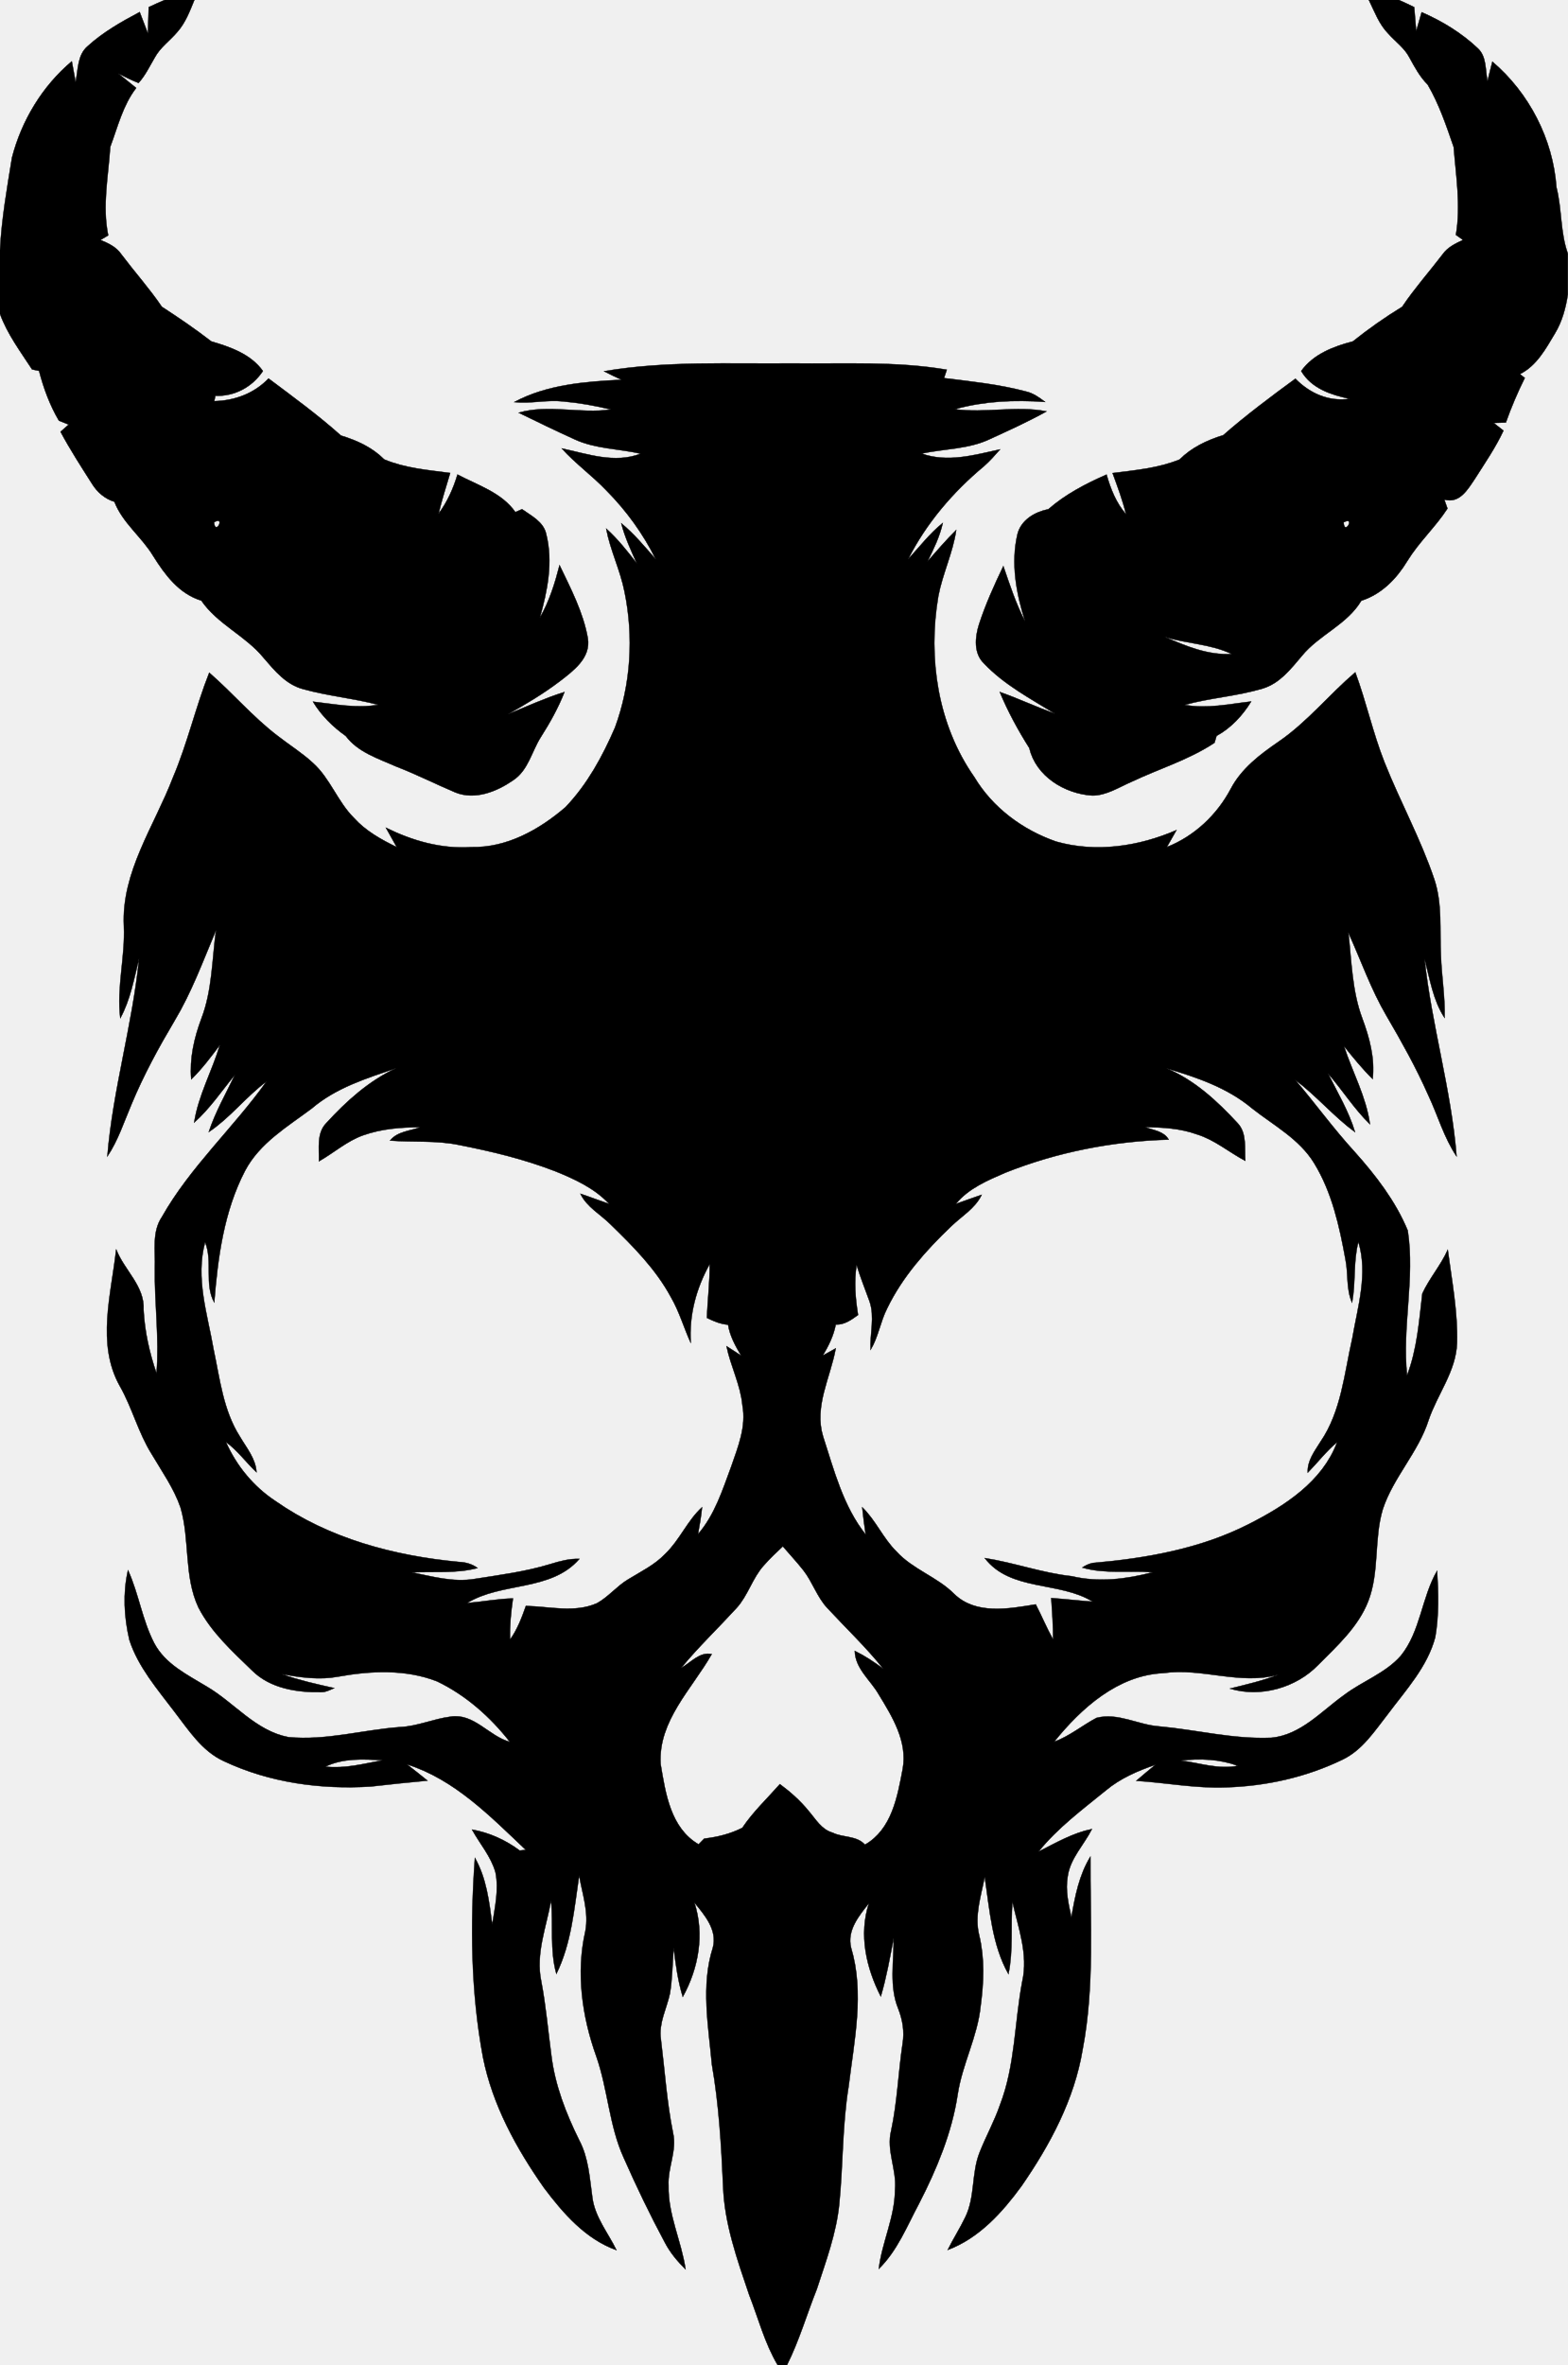
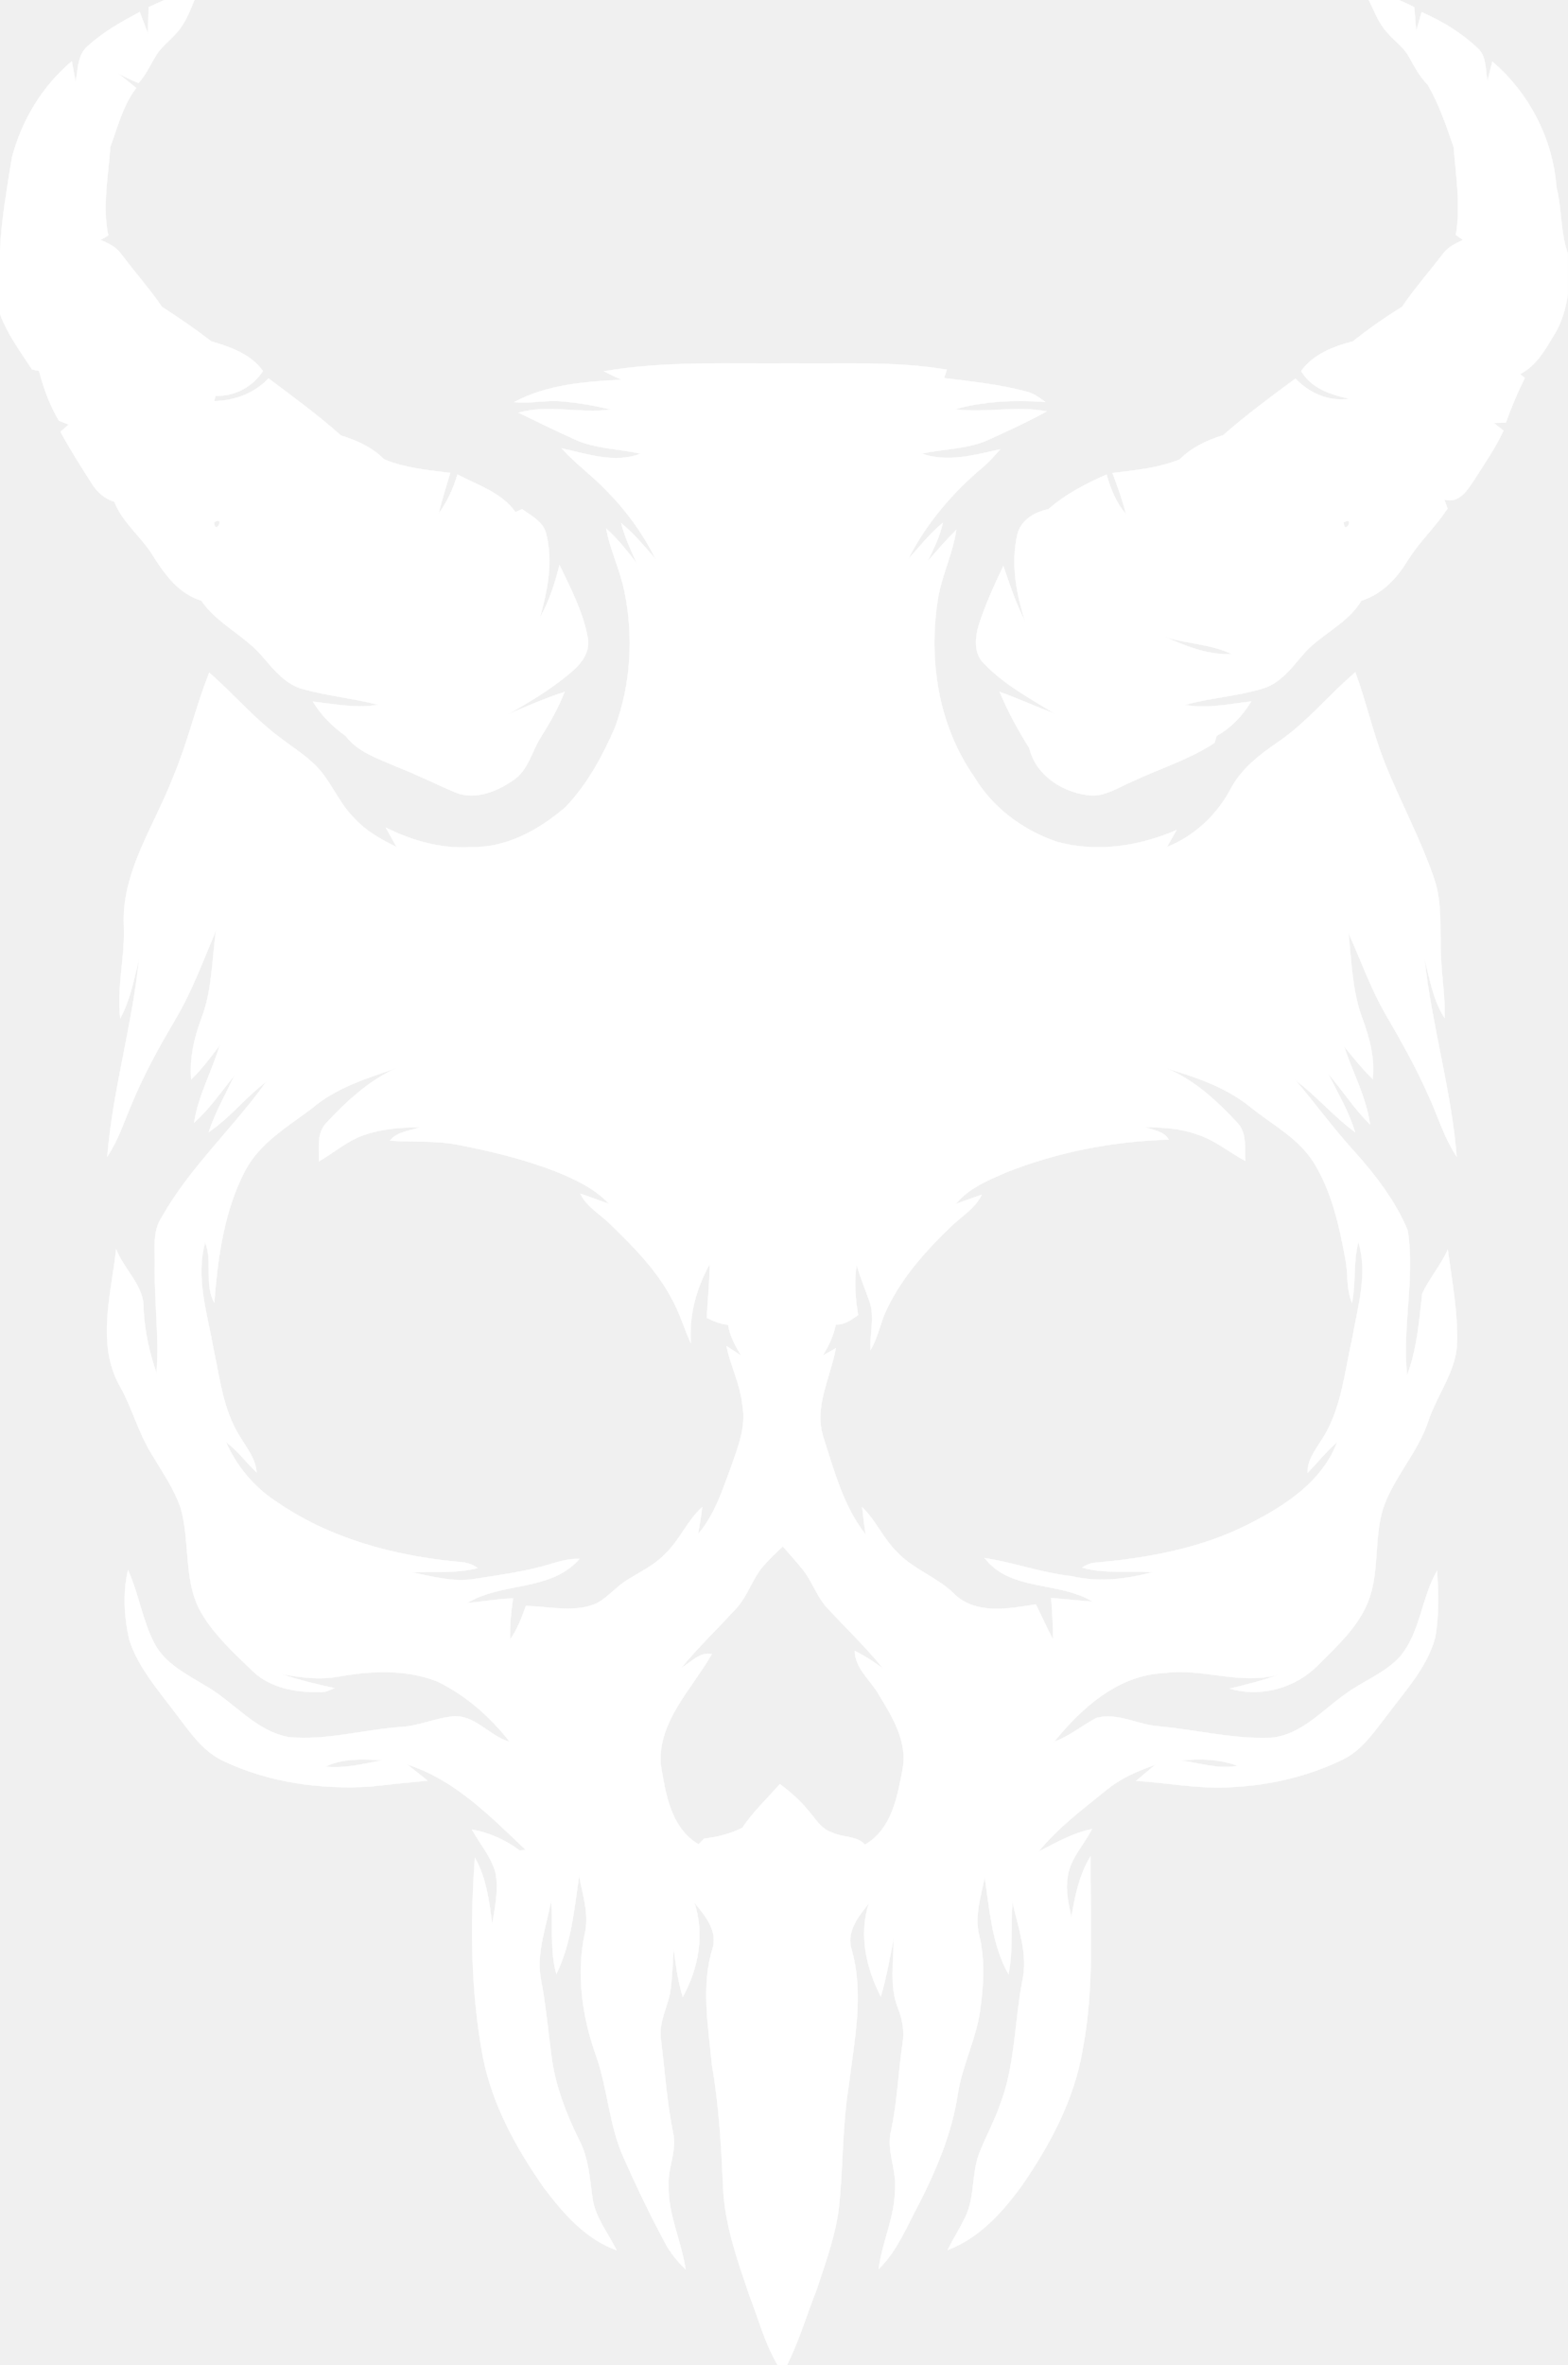
<svg xmlns="http://www.w3.org/2000/svg" width="376pt" height="567pt" viewBox="0 0 376 567" version="1.1">
-   <path fill="#000000" stroke="#000000" stroke-width="0.094" opacity="1.00" d=" M 39.48 0.00 L 46.61 0.00 C 45.53 2.65 44.50 5.42 42.58 7.60 C 40.81 9.73 38.41 11.35 37.09 13.84 C 35.88 15.90 34.84 18.11 33.22 19.89 C 31.56 19.24 29.96 18.42 28.36 17.62 C 29.80 18.77 31.23 19.93 32.66 21.09 C 29.45 25.25 28.25 30.39 26.44 35.21 C 25.98 42.28 24.49 49.37 25.95 56.43 C 25.48 56.71 24.55 57.27 24.09 57.54 C 25.99 58.32 27.93 59.22 29.11 60.99 C 32.29 65.22 35.84 69.17 38.81 73.55 C 42.86 76.17 46.85 78.90 50.67 81.85 C 55.28 83.20 60.12 84.88 63.05 88.95 C 60.52 92.77 56.28 95.06 51.65 94.89 C 51.55 95.32 51.47 95.75 51.38 96.18 C 56.30 96.06 60.96 94.33 64.40 90.74 C 70.29 95.16 76.27 99.51 81.76 104.42 C 85.58 105.58 89.29 107.27 92.13 110.14 C 97.15 112.26 102.62 112.68 107.96 113.40 C 107.00 116.65 105.95 119.87 105.17 123.17 C 107.26 120.35 108.71 117.13 109.71 113.77 C 114.55 116.32 120.34 118.11 123.59 122.78 C 123.99 122.60 124.79 122.25 125.19 122.08 C 127.43 123.68 130.36 125.09 130.99 128.05 C 132.67 134.72 131.30 141.62 129.46 148.10 C 131.73 144.19 133.07 139.86 134.19 135.50 C 136.89 141.13 139.88 146.83 140.97 153.02 C 141.73 157.71 137.55 160.78 134.30 163.29 C 130.36 166.29 126.10 168.83 121.79 171.24 C 126.29 169.39 130.72 167.36 135.37 165.91 C 133.89 169.70 131.90 173.25 129.72 176.68 C 127.51 180.14 126.70 184.68 123.05 187.07 C 119.12 189.80 113.89 191.89 109.18 189.97 C 104.48 187.99 99.93 185.67 95.16 183.83 C 90.82 181.89 85.90 180.42 82.92 176.45 C 79.79 174.24 77.04 171.51 75.05 168.22 C 80.24 168.80 85.47 169.89 90.70 168.97 C 84.77 167.40 78.62 166.86 72.71 165.21 C 68.64 164.16 65.86 160.80 63.25 157.75 C 58.94 152.43 52.19 149.69 48.28 143.99 C 42.94 142.36 39.58 137.83 36.75 133.31 C 33.98 128.71 29.40 125.38 27.44 120.29 C 25.15 119.59 23.31 118.01 22.07 115.99 C 19.46 111.88 16.81 107.80 14.52 103.51 C 15.16 102.93 15.81 102.36 16.47 101.79 C 15.88 101.56 14.72 101.09 14.13 100.85 C 11.95 97.17 10.45 93.06 9.37 88.92 C 8.95 88.83 8.11 88.65 7.69 88.56 C 4.90 84.27 1.77 80.11 0.00 75.26 L 0.00 59.96 C 0.38 52.50 1.68 45.13 2.88 37.77 C 5.18 28.89 10.17 20.62 17.22 14.70 C 17.54 16.35 17.85 18.01 18.13 19.66 C 18.75 16.74 18.53 13.16 21.04 11.06 C 24.73 7.70 29.11 5.22 33.50 2.89 C 34.16 4.61 34.80 6.32 35.47 8.03 C 35.55 5.92 35.62 3.82 35.67 1.71 C 36.93 1.13 38.20 0.54 39.48 0.00 M 51.32 125.21 C 51.62 128.55 54.19 123.55 51.32 125.21 Z" />
-   <path fill="#000000" stroke="#000000" stroke-width="0.094" opacity="1.00" d=" M 328.28 0.00 L 335.48 0.00 C 336.72 0.54 337.93 1.13 339.15 1.72 C 339.30 3.64 339.46 5.57 339.63 7.49 C 340.07 5.97 340.51 4.45 340.94 2.93 C 345.86 5.07 350.53 7.91 354.43 11.61 C 356.56 13.60 356.17 16.82 356.74 19.43 C 357.12 17.88 357.49 16.33 357.90 14.78 C 366.70 22.27 372.44 33.35 373.26 44.90 C 374.60 50.15 374.16 55.70 376.00 60.82 L 376.00 70.58 C 375.49 73.84 374.63 77.10 372.90 79.94 C 370.69 83.63 368.52 87.69 364.50 89.69 C 364.79 89.92 365.38 90.38 365.67 90.61 C 363.94 94.08 362.43 97.65 361.13 101.30 C 360.40 101.33 358.94 101.38 358.21 101.40 C 358.99 102.01 359.77 102.63 360.56 103.24 C 358.67 107.31 356.11 111.00 353.72 114.78 C 352.00 117.32 350.06 120.81 346.36 119.76 C 346.56 120.30 346.94 121.38 347.13 121.92 C 344.27 126.33 340.30 129.94 337.53 134.45 C 334.94 138.74 331.34 142.46 326.46 144.02 C 323.06 149.75 316.35 152.18 312.22 157.24 C 309.59 160.35 306.89 163.86 302.81 165.07 C 296.69 166.91 290.25 167.30 284.10 168.99 C 289.43 169.99 294.76 168.78 300.06 168.18 C 297.98 171.55 295.25 174.51 291.75 176.43 C 291.63 176.84 291.38 177.67 291.26 178.08 C 285.12 182.16 278.02 184.28 271.40 187.41 C 268.36 188.72 265.40 190.71 261.98 190.73 C 255.33 190.32 248.43 186.12 246.84 179.32 C 244.13 175.04 241.71 170.57 239.76 165.90 C 244.23 167.47 248.53 169.49 252.99 171.11 C 247.09 167.47 240.81 164.16 236.00 159.08 C 233.44 156.64 233.81 152.76 234.79 149.68 C 236.35 144.88 238.44 140.27 240.62 135.72 C 242.16 140.20 243.62 144.73 245.82 148.94 C 243.71 142.24 242.37 135.02 244.01 128.06 C 244.87 124.65 248.17 122.73 251.42 122.08 C 255.53 118.49 260.40 115.96 265.37 113.78 C 266.35 117.20 267.67 120.59 270.05 123.30 C 269.23 119.92 268.00 116.67 266.82 113.42 C 272.24 112.73 277.76 112.25 282.88 110.17 C 285.76 107.28 289.50 105.52 293.36 104.33 C 298.87 99.50 304.76 95.12 310.66 90.79 C 314.08 94.30 318.70 96.36 323.67 95.61 C 319.18 94.66 314.51 93.14 312.05 88.95 C 314.99 84.89 319.77 83.07 324.44 81.85 C 328.20 78.84 332.16 76.07 336.27 73.55 C 339.22 69.14 342.76 65.18 345.97 60.97 C 347.16 59.27 349.04 58.38 350.86 57.53 C 350.43 57.22 349.58 56.61 349.15 56.31 C 350.36 49.30 349.17 42.25 348.62 35.25 C 346.85 30.13 345.13 24.98 342.38 20.28 C 340.52 18.43 339.28 16.12 338.04 13.85 C 336.85 11.51 334.63 9.99 332.93 8.06 C 330.72 5.81 329.64 2.78 328.28 0.00 M 322.22 125.23 C 322.40 128.56 325.14 123.63 322.22 125.23 M 295.38 156.79 C 290.34 154.37 284.60 154.35 279.32 152.69 C 284.38 154.89 289.74 157.14 295.38 156.79 Z" />
-   <path fill="#000000" stroke="#000000" stroke-width="0.094" opacity="1.00" d=" M 144.83 89.01 C 159.76 86.47 174.95 87.27 190.02 87.12 C 202.37 87.28 214.82 86.55 227.06 88.64 C 226.83 89.31 226.61 89.98 226.39 90.65 C 232.96 91.46 239.59 92.14 246.00 93.85 C 247.75 94.23 249.22 95.29 250.63 96.36 C 243.37 95.83 236.04 96.14 228.99 98.11 C 236.31 99.11 243.70 97.20 250.98 98.63 C 246.58 101.09 241.97 103.16 237.39 105.27 C 232.26 107.71 226.47 107.57 221.02 108.74 C 227.26 110.97 233.65 109.08 239.84 107.74 C 238.60 109.16 237.35 110.57 235.94 111.80 C 228.54 117.96 222.12 125.46 217.78 134.08 C 220.49 131.12 222.96 127.91 226.10 125.37 C 225.37 128.63 223.91 131.63 222.43 134.60 C 224.68 132.05 226.89 129.45 229.32 127.07 C 228.53 132.52 226.05 137.52 225.03 142.91 C 222.48 157.75 224.89 173.80 233.65 186.29 C 238.04 193.64 245.27 199.00 253.31 201.77 C 262.88 204.49 273.12 202.92 282.14 199.02 C 281.56 200.04 280.40 202.07 279.82 203.09 C 286.45 200.46 291.83 195.39 295.16 189.12 C 297.72 184.24 302.19 180.86 306.64 177.81 C 313.51 173.11 318.73 166.54 325.02 161.18 C 327.65 168.28 329.24 175.72 332.03 182.77 C 335.79 192.23 340.74 201.20 343.99 210.87 C 345.93 216.73 345.25 222.96 345.55 229.03 C 345.72 234.04 346.59 239.01 346.44 244.04 C 343.65 239.79 342.92 234.70 341.63 229.89 C 343.32 245.81 348.05 261.28 349.32 277.25 C 346.28 272.74 344.83 267.44 342.53 262.57 C 339.63 256.00 336.13 249.74 332.51 243.55 C 328.79 237.21 326.38 230.25 323.36 223.58 C 324.14 230.47 324.24 237.55 326.69 244.12 C 328.42 248.78 329.75 253.67 329.19 258.69 C 326.69 256.24 324.49 253.51 322.30 250.79 C 324.34 257.06 327.64 262.93 328.54 269.54 C 324.75 265.85 321.94 261.33 318.48 257.36 C 320.78 261.98 323.47 266.44 324.96 271.42 C 319.81 267.65 315.70 262.69 310.59 258.88 C 315.42 264.53 319.78 270.59 324.81 276.08 C 329.89 281.75 334.68 287.95 337.60 295.02 C 339.38 306.53 336.20 318.15 337.44 329.73 C 339.86 323.45 340.32 316.73 341.10 310.13 C 342.79 306.46 345.54 303.35 347.20 299.63 C 348.18 307.05 349.63 314.48 349.42 321.99 C 349.18 328.77 344.72 334.23 342.61 340.44 C 340.16 348.16 334.18 354.12 331.63 361.79 C 329.45 369.00 330.88 376.87 328.10 383.95 C 325.69 390.07 320.68 394.58 316.15 399.14 C 310.84 404.66 302.27 407.06 294.95 404.84 C 298.86 403.86 302.80 402.97 306.57 401.50 C 297.39 404.06 288.24 399.78 279.00 401.12 C 268.09 401.62 259.30 409.51 252.79 417.60 C 256.49 416.24 259.52 413.69 262.96 411.86 C 268.06 410.53 272.89 413.52 277.92 413.89 C 286.94 414.70 295.85 417.03 304.95 416.62 C 312.01 415.91 316.89 410.26 322.35 406.37 C 326.74 403.04 332.24 401.18 335.94 396.97 C 340.70 391.07 340.91 383.03 344.64 376.59 C 344.97 381.88 345.11 387.26 344.20 392.50 C 342.32 399.62 337.16 405.15 332.86 410.91 C 329.68 414.96 326.74 419.60 321.92 421.88 C 313.25 426.08 303.63 428.22 294.02 428.51 C 286.80 428.80 279.68 427.40 272.50 426.94 C 274.01 425.63 275.55 424.36 277.10 423.09 C 272.86 424.55 268.67 426.34 265.20 429.25 C 259.57 433.83 253.64 438.22 249.06 443.92 C 253.20 441.83 257.26 439.44 261.87 438.51 C 259.95 442.32 256.63 445.55 256.04 449.93 C 255.48 453.20 256.24 456.48 256.94 459.66 C 257.81 454.63 258.79 449.51 261.51 445.10 C 261.41 460.53 262.55 476.13 259.63 491.39 C 257.65 503.33 251.81 514.22 245.00 524.07 C 240.38 530.41 234.80 536.60 227.27 539.42 C 228.60 536.74 230.22 534.22 231.51 531.53 C 233.88 526.67 232.94 521.01 234.93 516.03 C 236.44 512.19 238.47 508.57 239.81 504.66 C 243.48 495.19 243.28 484.89 245.16 475.02 C 246.63 468.55 244.20 462.19 242.80 455.95 C 242.34 461.72 243.04 467.57 241.84 473.28 C 237.86 466.16 237.35 457.88 236.15 449.99 C 235.27 454.57 233.65 459.27 234.82 463.95 C 236.18 469.52 235.93 475.30 235.17 480.94 C 234.44 488.27 230.76 494.87 229.67 502.13 C 228.27 511.37 224.64 520.05 220.39 528.32 C 217.51 533.71 215.20 539.61 210.75 543.96 C 211.52 537.51 214.62 531.54 214.64 524.97 C 215.10 520.18 212.49 515.55 213.72 510.79 C 215.19 503.91 215.43 496.87 216.46 489.93 C 216.94 487.09 216.46 484.24 215.42 481.59 C 213.21 476.20 214.37 470.29 214.32 464.65 C 213.42 469.34 212.59 474.06 211.23 478.65 C 207.73 471.79 205.91 463.80 208.39 456.29 C 206.00 459.28 203.09 462.80 204.10 466.93 C 207.35 477.78 204.86 489.19 203.52 500.15 C 201.98 509.53 202.21 519.07 201.26 528.50 C 200.55 535.50 198.06 542.13 195.90 548.78 C 193.48 554.84 191.67 561.15 188.74 567.00 L 186.49 567.00 C 183.38 561.76 181.87 555.80 179.66 550.17 C 176.79 541.69 173.70 533.08 173.41 524.03 C 172.97 514.31 172.41 504.58 170.73 494.98 C 169.88 485.68 168.06 476.03 170.96 466.92 C 172.07 462.73 169.01 459.14 166.53 456.15 C 169.00 463.71 167.53 471.90 163.74 478.75 C 162.58 474.91 162.02 470.95 161.57 466.99 C 161.27 470.62 161.26 474.29 160.67 477.90 C 159.89 481.54 157.93 485.03 158.49 488.87 C 159.43 496.38 159.90 503.95 161.41 511.38 C 162.39 515.64 160.08 519.73 160.33 524.00 C 160.17 530.95 163.42 537.29 164.41 544.06 C 162.45 542.15 160.69 540.03 159.43 537.60 C 155.88 530.99 152.63 524.22 149.60 517.36 C 146.07 509.63 145.80 500.95 143.00 492.99 C 139.59 483.48 138.10 472.97 140.37 463.03 C 141.26 458.51 139.65 454.05 138.89 449.64 C 137.70 457.62 137.05 465.87 133.43 473.23 C 131.80 467.48 132.73 461.47 132.16 455.60 C 131.03 462.00 128.41 468.42 129.80 475.00 C 130.93 480.87 131.42 486.83 132.22 492.75 C 133.09 499.91 135.73 506.69 138.91 513.12 C 141.17 517.37 141.41 522.25 142.07 526.93 C 142.71 531.60 145.83 535.33 147.84 539.46 C 140.43 536.82 135.07 530.64 130.47 524.53 C 123.83 515.08 118.11 504.67 115.83 493.24 C 112.89 477.52 112.74 461.32 113.89 445.41 C 116.67 450.29 117.32 455.92 118.05 461.38 C 118.68 457.27 119.67 453.06 118.83 448.91 C 117.77 445.09 115.07 442.05 113.19 438.63 C 117.35 439.37 121.25 441.13 124.63 443.66 C 125.00 443.63 125.73 443.55 126.10 443.51 C 117.61 435.47 109.03 426.60 97.58 422.99 C 99.24 424.28 100.89 425.57 102.52 426.90 C 97.99 427.31 93.47 427.80 88.95 428.31 C 76.98 429.08 64.58 427.38 53.67 422.22 C 48.38 419.80 45.21 414.73 41.78 410.30 C 37.72 404.93 33.14 399.67 31.03 393.17 C 29.75 387.71 29.42 381.94 30.70 376.45 C 33.28 382.11 34.11 388.42 36.99 393.95 C 39.63 398.98 44.95 401.53 49.59 404.35 C 56.20 408.22 61.30 414.97 69.16 416.47 C 78.17 417.35 87.01 414.72 95.94 414.06 C 100.09 413.88 103.93 412.10 108.01 411.57 C 113.66 410.65 117.21 416.24 122.28 417.62 C 117.60 411.63 111.71 406.40 104.82 403.10 C 97.27 400.14 88.85 400.56 81.00 401.98 C 76.55 402.82 72.04 402.14 67.63 401.38 C 71.71 402.84 75.94 403.77 80.16 404.72 C 79.17 405.11 78.21 405.70 77.11 405.68 C 71.25 405.80 64.82 404.82 60.48 400.52 C 55.73 395.91 50.65 391.33 47.58 385.37 C 44.07 377.86 45.58 369.24 43.30 361.43 C 41.70 356.80 38.83 352.77 36.36 348.58 C 33.15 343.46 31.71 337.50 28.72 332.27 C 23.07 322.14 26.69 310.29 27.86 299.51 C 29.78 304.53 34.75 308.33 34.43 314.07 C 34.70 319.25 35.85 324.35 37.53 329.24 C 38.24 320.82 37.00 312.40 37.14 303.96 C 37.29 299.88 36.39 295.36 38.83 291.76 C 45.60 279.78 55.95 270.43 63.91 259.29 C 58.96 262.95 55.20 267.99 50.06 271.40 C 51.65 266.60 54.17 262.21 56.34 257.68 C 53.15 261.55 50.34 265.79 46.56 269.14 C 47.57 262.61 50.86 256.79 52.74 250.52 C 50.60 253.38 48.44 256.26 45.87 258.77 C 45.42 253.77 46.56 248.85 48.30 244.20 C 50.90 237.43 50.83 230.10 51.81 223.01 C 48.70 230.37 45.95 237.92 41.82 244.79 C 38.02 251.19 34.45 257.75 31.59 264.62 C 29.76 268.89 28.35 273.38 25.74 277.27 C 27.05 261.27 31.76 245.77 33.36 229.81 C 32.13 234.65 31.28 239.67 28.85 244.11 C 27.93 236.71 30.05 229.40 29.71 221.99 C 29.09 209.01 37.03 198.04 41.48 186.40 C 44.96 178.23 46.92 169.52 50.18 161.27 C 55.80 166.16 60.64 171.90 66.58 176.42 C 69.37 178.60 72.41 180.48 75.02 182.89 C 79.18 186.61 80.94 192.18 84.88 196.09 C 87.69 199.22 91.41 201.28 95.15 203.10 C 94.28 201.55 93.41 200.00 92.54 198.44 C 98.91 201.58 105.87 203.58 113.03 203.09 C 121.53 203.29 129.33 198.92 135.59 193.54 C 140.83 188.09 144.52 181.30 147.50 174.40 C 151.30 164.08 151.99 152.65 149.78 141.90 C 148.77 136.71 146.34 131.93 145.37 126.72 C 148.15 129.21 150.45 132.15 152.73 135.08 C 151.30 131.95 149.85 128.80 148.99 125.45 C 152.10 127.99 154.64 131.10 157.28 134.10 C 154.25 127.99 150.21 122.42 145.41 117.58 C 142.03 114.03 138.00 111.16 134.72 107.51 C 140.94 108.82 147.36 111.20 153.65 108.77 C 148.41 107.57 142.85 107.63 137.89 105.37 C 133.35 103.31 128.87 101.14 124.39 98.95 C 131.61 96.87 139.15 99.26 146.50 98.18 C 142.75 97.26 138.94 96.59 135.09 96.24 C 131.16 95.79 127.25 96.84 123.32 96.40 C 131.15 92.20 140.34 91.48 149.07 91.05 C 147.64 90.40 146.22 89.72 144.83 89.01 M 217.22 155.25 C 217.77 155.76 217.77 155.76 217.22 155.25 M 74.77 265.75 C 68.93 270.12 62.28 274.01 58.76 280.70 C 53.71 290.40 52.23 301.49 51.38 312.26 C 48.95 307.94 51.07 302.43 49.19 297.81 C 46.82 306.38 49.75 315.05 51.22 323.50 C 52.73 330.60 53.54 338.15 57.53 344.41 C 59.12 347.13 61.32 349.68 61.52 352.98 C 59.01 350.61 56.98 347.76 54.18 345.71 C 56.70 351.42 60.82 356.42 66.04 359.86 C 78.94 368.89 94.55 373.01 110.06 374.47 C 111.67 374.53 113.23 374.97 114.53 375.93 C 109.37 377.29 104.02 376.73 98.75 376.97 C 103.67 377.94 108.67 379.39 113.73 378.56 C 119.85 377.59 126.03 376.81 131.97 374.99 C 134.24 374.29 136.55 373.65 138.95 373.74 C 132.14 381.61 120.37 379.19 112.01 384.33 C 115.69 384.02 119.32 383.31 123.02 383.22 C 122.55 386.49 122.20 389.78 122.32 393.10 C 124.07 390.65 125.13 387.83 126.12 385.02 C 131.78 385.14 137.76 386.76 143.17 384.37 C 145.91 382.85 147.90 380.31 150.58 378.69 C 153.67 376.79 157.03 375.19 159.55 372.52 C 163.02 369.21 164.82 364.58 168.37 361.35 C 168.15 363.52 167.78 365.68 167.39 367.83 C 171.40 363.19 173.27 357.25 175.36 351.60 C 176.99 346.90 179.00 342.01 178.05 336.94 C 177.60 332.00 175.21 327.55 174.23 322.74 C 175.40 323.47 176.58 324.25 177.75 325.02 C 176.37 322.70 175.03 320.30 174.61 317.60 C 172.80 317.45 171.14 316.76 169.54 315.96 C 169.67 311.66 170.25 307.38 170.19 303.07 C 166.96 308.88 165.22 315.31 165.66 321.98 C 164.00 318.34 162.91 314.44 160.89 310.97 C 157.28 304.28 151.86 298.83 146.46 293.58 C 144.02 291.12 140.74 289.43 139.19 286.19 C 141.51 286.96 143.78 287.86 146.10 288.64 C 142.59 284.87 137.83 282.69 133.13 280.79 C 125.68 277.90 117.87 276.03 110.04 274.49 C 104.60 273.37 99.04 273.88 93.54 273.45 C 95.29 271.25 98.31 271.16 100.76 270.25 C 96.16 270.25 91.49 270.62 87.12 272.17 C 83.20 273.55 80.06 276.39 76.49 278.42 C 76.58 275.36 75.88 271.70 78.23 269.28 C 83.06 264.01 88.47 259.11 95.02 256.09 C 87.95 258.50 80.54 260.80 74.77 265.75 M 279.75 256.14 C 286.50 258.95 291.91 263.99 296.82 269.29 C 299.08 271.71 298.43 275.29 298.65 278.31 C 294.74 276.25 291.31 273.26 287.03 271.95 C 283.05 270.50 278.80 270.29 274.62 270.21 C 276.59 271.00 279.12 271.16 280.27 273.22 C 266.89 273.59 253.55 276.19 241.10 281.15 C 236.80 283.01 232.26 284.91 229.22 288.64 C 231.30 287.92 233.34 287.13 235.43 286.44 C 233.85 289.76 230.58 291.59 228.04 294.07 C 222.03 299.81 216.38 306.16 212.74 313.71 C 211.12 316.90 210.64 320.55 208.78 323.63 C 208.58 319.74 209.85 315.72 208.51 311.94 C 207.48 309.05 206.31 306.21 205.43 303.27 C 204.80 307.26 205.13 311.30 205.78 315.26 C 204.17 316.42 202.52 317.64 200.43 317.56 C 199.92 320.24 198.70 322.68 197.31 325.00 C 198.34 324.41 199.38 323.83 200.43 323.26 C 199.17 330.23 195.18 337.17 197.39 344.39 C 200.02 352.50 202.21 361.11 207.61 367.91 C 207.30 365.73 206.98 363.54 206.77 361.35 C 210.03 364.49 211.77 368.81 214.99 371.97 C 218.91 376.28 224.74 378.04 228.84 382.15 C 234.03 387.20 241.95 385.70 248.39 384.64 C 249.83 387.42 251.02 390.32 252.55 393.06 C 252.57 389.75 252.33 386.44 252.11 383.13 C 255.44 383.36 258.75 383.76 262.07 384.00 C 254.05 379.03 242.33 381.60 236.15 373.54 C 243.17 374.63 249.92 377.12 257.02 377.89 C 263.46 379.42 270.09 378.62 276.41 376.95 C 270.80 376.47 265.03 377.43 259.54 375.82 C 260.31 375.29 261.14 374.92 262.03 374.72 C 274.84 373.61 287.85 371.32 299.41 365.44 C 308.06 361.07 317.14 355.25 320.67 345.75 C 318.05 347.92 316.00 350.65 313.62 353.07 C 313.47 350.20 315.27 347.92 316.69 345.63 C 321.66 338.35 322.38 329.31 324.29 320.93 C 325.60 313.32 328.11 305.40 325.76 297.73 C 324.50 302.50 325.17 307.49 324.25 312.31 C 322.80 309.07 323.37 305.38 322.67 301.97 C 321.22 293.99 319.43 285.83 315.14 278.84 C 311.60 273.05 305.45 269.81 300.27 265.73 C 294.40 260.80 286.99 258.27 279.75 256.14 M 183.21 375.27 C 180.42 378.32 179.40 382.54 176.58 385.58 C 172.20 390.37 167.48 394.86 163.35 399.88 C 165.68 398.61 167.78 395.95 170.69 396.57 C 165.95 404.92 157.79 412.59 158.43 422.93 C 159.60 429.91 160.80 438.27 167.54 442.18 C 167.88 441.83 168.55 441.14 168.89 440.80 C 172.06 440.43 175.16 439.67 178.02 438.22 C 180.59 434.37 183.99 431.20 187.03 427.74 C 189.54 429.61 191.91 431.68 193.89 434.13 C 195.60 436.09 196.98 438.63 199.67 439.38 C 202.18 440.62 205.42 440.03 207.43 442.26 C 213.87 438.60 215.23 430.72 216.49 424.07 C 217.67 417.52 214.00 411.58 210.74 406.24 C 208.77 402.79 205.10 400.08 204.99 395.80 C 207.43 396.98 209.68 398.49 211.85 400.11 C 207.72 394.92 202.89 390.36 198.40 385.51 C 195.93 382.87 194.87 379.29 192.67 376.48 C 191.11 374.49 189.37 372.65 187.74 370.73 C 186.18 372.19 184.62 373.66 183.21 375.27 M 78.03 423.55 C 82.65 424.08 87.20 422.86 91.70 422.02 C 87.13 421.73 82.26 421.48 78.03 423.55 M 283.24 422.08 C 287.75 422.68 292.29 424.28 296.86 423.34 C 292.51 421.74 287.81 421.55 283.24 422.08 Z" />
+   <path fill="#ffffff" stroke="#ffffff" stroke-width="0.094" opacity="1.00" d=" M 39.48 0.00 L 46.61 0.00 C 45.53 2.65 44.50 5.42 42.58 7.60 C 40.81 9.73 38.41 11.35 37.09 13.84 C 35.88 15.90 34.84 18.11 33.22 19.89 C 31.56 19.24 29.96 18.42 28.36 17.62 C 29.80 18.77 31.23 19.93 32.66 21.09 C 29.45 25.25 28.25 30.39 26.44 35.21 C 25.98 42.28 24.49 49.37 25.95 56.43 C 25.48 56.71 24.55 57.27 24.09 57.54 C 25.99 58.32 27.93 59.22 29.11 60.99 C 32.29 65.22 35.84 69.17 38.81 73.55 C 42.86 76.17 46.85 78.90 50.67 81.85 C 55.28 83.20 60.12 84.88 63.05 88.95 C 60.52 92.77 56.28 95.06 51.65 94.89 C 51.55 95.32 51.47 95.75 51.38 96.18 C 56.30 96.06 60.96 94.33 64.40 90.74 C 70.29 95.16 76.27 99.51 81.76 104.42 C 85.58 105.58 89.29 107.27 92.13 110.14 C 97.15 112.26 102.62 112.68 107.96 113.40 C 107.00 116.65 105.95 119.87 105.17 123.17 C 107.26 120.35 108.71 117.13 109.71 113.77 C 114.55 116.32 120.34 118.11 123.59 122.78 C 123.99 122.60 124.79 122.25 125.19 122.08 C 127.43 123.68 130.36 125.09 130.99 128.05 C 132.67 134.72 131.30 141.62 129.46 148.10 C 131.73 144.19 133.07 139.86 134.19 135.50 C 136.89 141.13 139.88 146.83 140.97 153.02 C 141.73 157.71 137.55 160.78 134.30 163.29 C 130.36 166.29 126.10 168.83 121.79 171.24 C 126.29 169.39 130.72 167.36 135.37 165.91 C 133.89 169.70 131.90 173.25 129.72 176.68 C 127.51 180.14 126.70 184.68 123.05 187.07 C 119.12 189.80 113.89 191.89 109.18 189.97 C 104.48 187.99 99.93 185.67 95.16 183.83 C 90.82 181.89 85.90 180.42 82.92 176.45 C 79.79 174.24 77.04 171.51 75.05 168.22 C 80.24 168.80 85.47 169.89 90.70 168.97 C 84.77 167.40 78.62 166.86 72.71 165.21 C 68.64 164.16 65.86 160.80 63.25 157.75 C 58.94 152.43 52.19 149.69 48.28 143.99 C 42.94 142.36 39.58 137.83 36.75 133.31 C 33.98 128.71 29.40 125.38 27.44 120.29 C 25.15 119.59 23.31 118.01 22.07 115.99 C 19.46 111.88 16.81 107.80 14.52 103.51 C 15.16 102.93 15.81 102.36 16.47 101.79 C 15.88 101.56 14.72 101.09 14.13 100.85 C 11.95 97.17 10.45 93.06 9.37 88.92 C 8.95 88.83 8.11 88.65 7.69 88.56 C 4.90 84.27 1.77 80.11 0.00 75.26 L 0.00 59.96 C 0.38 52.50 1.68 45.13 2.88 37.77 C 5.18 28.89 10.17 20.62 17.22 14.70 C 17.54 16.35 17.85 18.01 18.13 19.66 C 18.75 16.74 18.53 13.16 21.04 11.06 C 24.73 7.70 29.11 5.22 33.50 2.89 C 34.16 4.61 34.80 6.32 35.47 8.03 C 35.55 5.92 35.62 3.82 35.67 1.71 C 36.93 1.13 38.20 0.54 39.48 0.00 M 51.32 125.21 C 51.62 128.55 54.19 123.55 51.32 125.21 Z" />
+   <path fill="#ffffff" stroke="#ffffff" stroke-width="0.094" opacity="1.00" d=" M 328.28 0.00 L 335.48 0.00 C 336.72 0.54 337.93 1.13 339.15 1.72 C 339.30 3.64 339.46 5.57 339.63 7.49 C 340.07 5.97 340.51 4.45 340.94 2.93 C 345.86 5.07 350.53 7.91 354.43 11.61 C 356.56 13.60 356.17 16.82 356.74 19.43 C 357.12 17.88 357.49 16.33 357.90 14.78 C 366.70 22.27 372.44 33.35 373.26 44.90 C 374.60 50.15 374.16 55.70 376.00 60.82 L 376.00 70.58 C 375.49 73.84 374.63 77.10 372.90 79.94 C 370.69 83.63 368.52 87.69 364.50 89.69 C 364.79 89.92 365.38 90.38 365.67 90.61 C 363.94 94.08 362.43 97.65 361.13 101.30 C 360.40 101.33 358.94 101.38 358.21 101.40 C 358.99 102.01 359.77 102.63 360.56 103.24 C 358.67 107.31 356.11 111.00 353.72 114.78 C 352.00 117.32 350.06 120.81 346.36 119.76 C 346.56 120.30 346.94 121.38 347.13 121.92 C 344.27 126.33 340.30 129.94 337.53 134.45 C 334.94 138.74 331.34 142.46 326.46 144.02 C 323.06 149.75 316.35 152.18 312.22 157.24 C 309.59 160.35 306.89 163.86 302.81 165.07 C 296.69 166.91 290.25 167.30 284.10 168.99 C 289.43 169.99 294.76 168.78 300.06 168.18 C 297.98 171.55 295.25 174.51 291.75 176.43 C 291.63 176.84 291.38 177.67 291.26 178.08 C 285.12 182.16 278.02 184.28 271.40 187.41 C 268.36 188.72 265.40 190.71 261.98 190.73 C 255.33 190.32 248.43 186.12 246.84 179.32 C 244.13 175.04 241.71 170.57 239.76 165.90 C 244.23 167.47 248.53 169.49 252.99 171.11 C 247.09 167.47 240.81 164.16 236.00 159.08 C 233.44 156.64 233.81 152.76 234.79 149.68 C 236.35 144.88 238.44 140.27 240.62 135.72 C 242.16 140.20 243.62 144.73 245.82 148.94 C 243.71 142.24 242.37 135.02 244.01 128.06 C 244.87 124.65 248.17 122.73 251.42 122.08 C 255.53 118.49 260.40 115.96 265.37 113.78 C 266.35 117.20 267.67 120.59 270.05 123.30 C 269.23 119.92 268.00 116.67 266.82 113.42 C 272.24 112.73 277.76 112.25 282.88 110.17 C 285.76 107.28 289.50 105.52 293.36 104.33 C 298.87 99.50 304.76 95.12 310.66 90.79 C 314.08 94.30 318.70 96.36 323.67 95.61 C 319.18 94.66 314.51 93.14 312.05 88.95 C 314.99 84.89 319.77 83.07 324.44 81.85 C 328.20 78.84 332.16 76.07 336.27 73.55 C 339.22 69.14 342.76 65.18 345.97 60.97 C 347.16 59.27 349.04 58.38 350.86 57.53 C 350.43 57.22 349.58 56.61 349.15 56.31 C 350.36 49.30 349.17 42.25 348.62 35.25 C 346.85 30.13 345.13 24.98 342.38 20.28 C 340.52 18.43 339.28 16.12 338.04 13.85 C 336.85 11.51 334.63 9.99 332.93 8.06 C 330.72 5.81 329.64 2.78 328.28 0.00 M 322.22 125.23 C 322.40 128.56 325.14 123.63 322.22 125.23 M 295.38 156.79 C 290.34 154.37 284.60 154.35 279.32 152.69 C 284.38 154.89 289.74 157.14 295.38 156.79 Z" />
+   <path fill="#ffffff" stroke="#ffffff" stroke-width="0.094" opacity="1.00" d=" M 144.83 89.01 C 159.76 86.47 174.95 87.27 190.02 87.12 C 202.37 87.28 214.82 86.55 227.06 88.64 C 226.83 89.31 226.61 89.98 226.39 90.65 C 232.96 91.46 239.59 92.14 246.00 93.85 C 247.75 94.23 249.22 95.29 250.63 96.36 C 243.37 95.83 236.04 96.14 228.99 98.11 C 236.31 99.11 243.70 97.20 250.98 98.63 C 246.58 101.09 241.97 103.16 237.39 105.27 C 232.26 107.71 226.47 107.57 221.02 108.74 C 227.26 110.97 233.65 109.08 239.84 107.74 C 238.60 109.16 237.35 110.57 235.94 111.80 C 228.54 117.96 222.12 125.46 217.78 134.08 C 220.49 131.12 222.96 127.91 226.10 125.37 C 225.37 128.63 223.91 131.63 222.43 134.60 C 224.68 132.05 226.89 129.45 229.32 127.07 C 228.53 132.52 226.05 137.52 225.03 142.91 C 222.48 157.75 224.89 173.80 233.65 186.29 C 238.04 193.64 245.27 199.00 253.31 201.77 C 262.88 204.49 273.12 202.92 282.14 199.02 C 281.56 200.04 280.40 202.07 279.82 203.09 C 286.45 200.46 291.83 195.39 295.16 189.12 C 297.72 184.24 302.19 180.86 306.64 177.81 C 313.51 173.11 318.73 166.54 325.02 161.18 C 327.65 168.28 329.24 175.72 332.03 182.77 C 335.79 192.23 340.74 201.20 343.99 210.87 C 345.93 216.73 345.25 222.96 345.55 229.03 C 345.72 234.04 346.59 239.01 346.44 244.04 C 343.65 239.79 342.92 234.70 341.63 229.89 C 343.32 245.81 348.05 261.28 349.32 277.25 C 346.28 272.74 344.83 267.44 342.53 262.57 C 339.63 256.00 336.13 249.74 332.51 243.55 C 328.79 237.21 326.38 230.25 323.36 223.58 C 324.14 230.47 324.24 237.55 326.69 244.12 C 328.42 248.78 329.75 253.67 329.19 258.69 C 326.69 256.24 324.49 253.51 322.30 250.79 C 324.34 257.06 327.64 262.93 328.54 269.54 C 324.75 265.85 321.94 261.33 318.48 257.36 C 320.78 261.98 323.47 266.44 324.96 271.42 C 319.81 267.65 315.70 262.69 310.59 258.88 C 315.42 264.53 319.78 270.59 324.81 276.08 C 329.89 281.75 334.68 287.95 337.60 295.02 C 339.38 306.53 336.20 318.15 337.44 329.73 C 339.86 323.45 340.32 316.73 341.10 310.13 C 342.79 306.46 345.54 303.35 347.20 299.63 C 348.18 307.05 349.63 314.48 349.42 321.99 C 349.18 328.77 344.72 334.23 342.61 340.44 C 340.16 348.16 334.18 354.12 331.63 361.79 C 329.45 369.00 330.88 376.87 328.10 383.95 C 325.69 390.07 320.68 394.58 316.15 399.14 C 310.84 404.66 302.27 407.06 294.95 404.84 C 298.86 403.86 302.80 402.97 306.57 401.50 C 297.39 404.06 288.24 399.78 279.00 401.12 C 268.09 401.62 259.30 409.51 252.79 417.60 C 256.49 416.24 259.52 413.69 262.96 411.86 C 268.06 410.53 272.89 413.52 277.92 413.89 C 286.94 414.70 295.85 417.03 304.95 416.62 C 312.01 415.91 316.89 410.26 322.35 406.37 C 326.74 403.04 332.24 401.18 335.94 396.97 C 340.70 391.07 340.91 383.03 344.64 376.59 C 344.97 381.88 345.11 387.26 344.20 392.50 C 342.32 399.62 337.16 405.15 332.86 410.91 C 329.68 414.96 326.74 419.60 321.92 421.88 C 313.25 426.08 303.63 428.22 294.02 428.51 C 286.80 428.80 279.68 427.40 272.50 426.94 C 274.01 425.63 275.55 424.36 277.10 423.09 C 272.86 424.55 268.67 426.34 265.20 429.25 C 259.57 433.83 253.64 438.22 249.06 443.92 C 253.20 441.83 257.26 439.44 261.87 438.51 C 259.95 442.32 256.63 445.55 256.04 449.93 C 255.48 453.20 256.24 456.48 256.94 459.66 C 257.81 454.63 258.79 449.51 261.51 445.10 C 261.41 460.53 262.55 476.13 259.63 491.39 C 257.65 503.33 251.81 514.22 245.00 524.07 C 240.38 530.41 234.80 536.60 227.27 539.42 C 228.60 536.74 230.22 534.22 231.51 531.53 C 233.88 526.67 232.94 521.01 234.93 516.03 C 236.44 512.19 238.47 508.57 239.81 504.66 C 243.48 495.19 243.28 484.89 245.16 475.02 C 246.63 468.55 244.20 462.19 242.80 455.95 C 242.34 461.72 243.04 467.57 241.84 473.28 C 237.86 466.16 237.35 457.88 236.15 449.99 C 235.27 454.57 233.65 459.27 234.82 463.95 C 236.18 469.52 235.93 475.30 235.17 480.94 C 234.44 488.27 230.76 494.87 229.67 502.13 C 228.27 511.37 224.64 520.05 220.39 528.32 C 217.51 533.71 215.20 539.61 210.75 543.96 C 211.52 537.51 214.62 531.54 214.64 524.97 C 215.10 520.18 212.49 515.55 213.72 510.79 C 215.19 503.91 215.43 496.87 216.46 489.93 C 216.94 487.09 216.46 484.24 215.42 481.59 C 213.21 476.20 214.37 470.29 214.32 464.65 C 213.42 469.34 212.59 474.06 211.23 478.65 C 207.73 471.79 205.91 463.80 208.39 456.29 C 206.00 459.28 203.09 462.80 204.10 466.93 C 207.35 477.78 204.86 489.19 203.52 500.15 C 201.98 509.53 202.21 519.07 201.26 528.50 C 200.55 535.50 198.06 542.13 195.90 548.78 C 193.48 554.84 191.67 561.15 188.74 567.00 L 186.49 567.00 C 183.38 561.76 181.87 555.80 179.66 550.17 C 176.79 541.69 173.70 533.08 173.41 524.03 C 172.97 514.31 172.41 504.58 170.73 494.98 C 169.88 485.68 168.06 476.03 170.96 466.92 C 172.07 462.73 169.01 459.14 166.53 456.15 C 169.00 463.71 167.53 471.90 163.74 478.75 C 162.58 474.91 162.02 470.95 161.57 466.99 C 161.27 470.62 161.26 474.29 160.67 477.90 C 159.89 481.54 157.93 485.03 158.49 488.87 C 159.43 496.38 159.90 503.95 161.41 511.38 C 162.39 515.64 160.08 519.73 160.33 524.00 C 160.17 530.95 163.42 537.29 164.41 544.06 C 162.45 542.15 160.69 540.03 159.43 537.60 C 155.88 530.99 152.63 524.22 149.60 517.36 C 146.07 509.63 145.80 500.95 143.00 492.99 C 139.59 483.48 138.10 472.97 140.37 463.03 C 141.26 458.51 139.65 454.05 138.89 449.64 C 137.70 457.62 137.05 465.87 133.43 473.23 C 131.80 467.48 132.73 461.47 132.16 455.60 C 131.03 462.00 128.41 468.42 129.80 475.00 C 130.93 480.87 131.42 486.83 132.22 492.75 C 133.09 499.91 135.73 506.69 138.91 513.12 C 141.17 517.37 141.41 522.25 142.07 526.93 C 142.71 531.60 145.83 535.33 147.84 539.46 C 140.43 536.82 135.07 530.64 130.47 524.53 C 123.83 515.08 118.11 504.67 115.83 493.24 C 112.89 477.52 112.74 461.32 113.89 445.41 C 116.67 450.29 117.32 455.92 118.05 461.38 C 118.68 457.27 119.67 453.06 118.83 448.91 C 117.77 445.09 115.07 442.05 113.19 438.63 C 117.35 439.37 121.25 441.13 124.63 443.66 C 125.00 443.63 125.73 443.55 126.10 443.51 C 117.61 435.47 109.03 426.60 97.58 422.99 C 99.24 424.28 100.89 425.57 102.52 426.90 C 97.99 427.31 93.47 427.80 88.95 428.31 C 76.98 429.08 64.58 427.38 53.67 422.22 C 48.38 419.80 45.21 414.73 41.78 410.30 C 37.72 404.93 33.14 399.67 31.03 393.17 C 29.75 387.71 29.42 381.94 30.70 376.45 C 33.28 382.11 34.11 388.42 36.99 393.95 C 39.63 398.98 44.95 401.53 49.59 404.35 C 56.20 408.22 61.30 414.97 69.16 416.47 C 78.17 417.35 87.01 414.72 95.94 414.06 C 100.09 413.88 103.93 412.10 108.01 411.57 C 113.66 410.65 117.21 416.24 122.28 417.62 C 117.60 411.63 111.71 406.40 104.82 403.10 C 97.27 400.14 88.85 400.56 81.00 401.98 C 76.55 402.82 72.04 402.14 67.63 401.38 C 71.71 402.84 75.94 403.77 80.16 404.72 C 79.17 405.11 78.21 405.70 77.11 405.68 C 71.25 405.80 64.82 404.82 60.48 400.52 C 55.73 395.91 50.65 391.33 47.58 385.37 C 44.07 377.86 45.58 369.24 43.30 361.43 C 41.70 356.80 38.83 352.77 36.36 348.58 C 33.15 343.46 31.71 337.50 28.72 332.27 C 23.07 322.14 26.69 310.29 27.86 299.51 C 29.78 304.53 34.75 308.33 34.43 314.07 C 34.70 319.25 35.85 324.35 37.53 329.24 C 38.24 320.82 37.00 312.40 37.14 303.96 C 37.29 299.88 36.39 295.36 38.83 291.76 C 45.60 279.78 55.95 270.43 63.91 259.29 C 58.96 262.95 55.20 267.99 50.06 271.40 C 51.65 266.60 54.17 262.21 56.34 257.68 C 53.15 261.55 50.34 265.79 46.56 269.14 C 47.57 262.61 50.86 256.79 52.74 250.52 C 50.60 253.38 48.44 256.26 45.87 258.77 C 45.42 253.77 46.56 248.85 48.30 244.20 C 50.90 237.43 50.83 230.10 51.81 223.01 C 48.70 230.37 45.95 237.92 41.82 244.79 C 38.02 251.19 34.45 257.75 31.59 264.62 C 29.76 268.89 28.35 273.38 25.74 277.27 C 27.05 261.27 31.76 245.77 33.36 229.81 C 32.13 234.65 31.28 239.67 28.85 244.11 C 27.93 236.71 30.05 229.40 29.71 221.99 C 29.09 209.01 37.03 198.04 41.48 186.40 C 44.96 178.23 46.92 169.52 50.18 161.27 C 55.80 166.16 60.64 171.90 66.58 176.42 C 69.37 178.60 72.41 180.48 75.02 182.89 C 79.18 186.61 80.94 192.18 84.88 196.09 C 87.69 199.22 91.41 201.28 95.15 203.10 C 94.28 201.55 93.41 200.00 92.54 198.44 C 98.91 201.58 105.87 203.58 113.03 203.09 C 121.53 203.29 129.33 198.92 135.59 193.54 C 140.83 188.09 144.52 181.30 147.50 174.40 C 151.30 164.08 151.99 152.65 149.78 141.90 C 148.77 136.71 146.34 131.93 145.37 126.72 C 148.15 129.21 150.45 132.15 152.73 135.08 C 151.30 131.95 149.85 128.80 148.99 125.45 C 152.10 127.99 154.64 131.10 157.28 134.10 C 154.25 127.99 150.21 122.42 145.41 117.58 C 142.03 114.03 138.00 111.16 134.72 107.51 C 140.94 108.82 147.36 111.20 153.65 108.77 C 148.41 107.57 142.85 107.63 137.89 105.37 C 133.35 103.31 128.87 101.14 124.39 98.95 C 131.61 96.87 139.15 99.26 146.50 98.18 C 142.75 97.26 138.94 96.59 135.09 96.24 C 131.16 95.79 127.25 96.84 123.32 96.40 C 131.15 92.20 140.34 91.48 149.07 91.05 C 147.64 90.40 146.22 89.72 144.83 89.01 M 217.22 155.25 C 217.77 155.76 217.77 155.76 217.22 155.25 M 74.77 265.75 C 68.93 270.12 62.28 274.01 58.76 280.70 C 53.71 290.40 52.23 301.49 51.38 312.26 C 48.95 307.94 51.07 302.43 49.19 297.81 C 46.82 306.38 49.75 315.05 51.22 323.50 C 52.73 330.60 53.54 338.15 57.53 344.41 C 59.12 347.13 61.32 349.68 61.52 352.98 C 59.01 350.61 56.98 347.76 54.18 345.71 C 56.70 351.42 60.82 356.42 66.04 359.86 C 78.94 368.89 94.55 373.01 110.06 374.47 C 111.67 374.53 113.23 374.97 114.53 375.93 C 109.37 377.29 104.02 376.73 98.75 376.97 C 103.67 377.94 108.67 379.39 113.73 378.56 C 119.85 377.59 126.03 376.81 131.97 374.99 C 134.24 374.29 136.55 373.65 138.95 373.74 C 132.14 381.61 120.37 379.19 112.01 384.33 C 115.69 384.02 119.32 383.31 123.02 383.22 C 122.55 386.49 122.20 389.78 122.32 393.10 C 124.07 390.65 125.13 387.83 126.12 385.02 C 131.78 385.14 137.76 386.76 143.17 384.37 C 145.91 382.85 147.90 380.31 150.58 378.69 C 153.67 376.79 157.03 375.19 159.55 372.52 C 163.02 369.21 164.82 364.58 168.37 361.35 C 168.15 363.52 167.78 365.68 167.39 367.83 C 171.40 363.19 173.27 357.25 175.36 351.60 C 176.99 346.90 179.00 342.01 178.05 336.94 C 177.60 332.00 175.21 327.55 174.23 322.74 C 175.40 323.47 176.58 324.25 177.75 325.02 C 176.37 322.70 175.03 320.30 174.61 317.60 C 172.80 317.45 171.14 316.76 169.54 315.96 C 169.67 311.66 170.25 307.38 170.19 303.07 C 166.96 308.88 165.22 315.31 165.66 321.98 C 164.00 318.34 162.91 314.44 160.89 310.97 C 157.28 304.28 151.86 298.83 146.46 293.58 C 144.02 291.12 140.74 289.43 139.19 286.19 C 141.51 286.96 143.78 287.86 146.10 288.64 C 142.59 284.87 137.83 282.69 133.13 280.79 C 125.68 277.90 117.87 276.03 110.04 274.49 C 104.60 273.37 99.04 273.88 93.54 273.45 C 95.29 271.25 98.31 271.16 100.76 270.25 C 96.16 270.25 91.49 270.62 87.12 272.17 C 83.20 273.55 80.06 276.39 76.49 278.42 C 76.58 275.36 75.88 271.70 78.23 269.28 C 83.06 264.01 88.47 259.11 95.02 256.09 C 87.95 258.50 80.54 260.80 74.77 265.75 M 279.75 256.14 C 286.50 258.95 291.91 263.99 296.82 269.29 C 299.08 271.71 298.43 275.29 298.65 278.31 C 294.74 276.25 291.31 273.26 287.03 271.95 C 283.05 270.50 278.80 270.29 274.62 270.21 C 276.59 271.00 279.12 271.16 280.27 273.22 C 266.89 273.59 253.55 276.19 241.10 281.15 C 236.80 283.01 232.26 284.91 229.22 288.64 C 231.30 287.92 233.34 287.13 235.43 286.44 C 233.85 289.76 230.58 291.59 228.04 294.07 C 222.03 299.81 216.38 306.16 212.74 313.71 C 211.12 316.90 210.64 320.55 208.78 323.63 C 208.58 319.74 209.85 315.72 208.51 311.94 C 207.48 309.05 206.31 306.21 205.43 303.27 C 204.80 307.26 205.13 311.30 205.78 315.26 C 204.17 316.42 202.52 317.64 200.43 317.56 C 199.92 320.24 198.70 322.68 197.31 325.00 C 198.34 324.41 199.38 323.83 200.43 323.26 C 199.17 330.23 195.18 337.17 197.39 344.39 C 200.02 352.50 202.21 361.11 207.61 367.91 C 207.30 365.73 206.98 363.54 206.77 361.35 C 210.03 364.49 211.77 368.81 214.99 371.97 C 218.91 376.28 224.74 378.04 228.84 382.15 C 234.03 387.20 241.95 385.70 248.39 384.64 C 249.83 387.42 251.02 390.32 252.55 393.06 C 252.57 389.75 252.33 386.44 252.11 383.13 C 255.44 383.36 258.75 383.76 262.07 384.00 C 254.05 379.03 242.33 381.60 236.15 373.54 C 243.17 374.63 249.92 377.12 257.02 377.89 C 263.46 379.42 270.09 378.62 276.41 376.95 C 270.80 376.47 265.03 377.43 259.54 375.82 C 260.31 375.29 261.14 374.92 262.03 374.72 C 274.84 373.61 287.85 371.32 299.41 365.44 C 308.06 361.07 317.14 355.25 320.67 345.75 C 318.05 347.92 316.00 350.65 313.62 353.07 C 313.47 350.20 315.27 347.92 316.69 345.63 C 321.66 338.35 322.38 329.31 324.29 320.93 C 325.60 313.32 328.11 305.40 325.76 297.73 C 324.50 302.50 325.17 307.49 324.25 312.31 C 322.80 309.07 323.37 305.38 322.67 301.97 C 321.22 293.99 319.43 285.83 315.14 278.84 C 311.60 273.05 305.45 269.81 300.27 265.73 C 294.40 260.80 286.99 258.27 279.75 256.14 M 183.21 375.27 C 180.42 378.32 179.40 382.54 176.58 385.58 C 172.20 390.37 167.48 394.86 163.35 399.88 C 165.68 398.61 167.78 395.95 170.69 396.57 C 165.95 404.92 157.79 412.59 158.43 422.93 C 159.60 429.91 160.80 438.27 167.54 442.18 C 167.88 441.83 168.55 441.14 168.89 440.80 C 172.06 440.43 175.16 439.67 178.02 438.22 C 180.59 434.37 183.99 431.20 187.03 427.74 C 189.54 429.61 191.91 431.68 193.89 434.13 C 195.60 436.09 196.98 438.63 199.67 439.38 C 202.18 440.62 205.42 440.03 207.43 442.26 C 213.87 438.60 215.23 430.72 216.49 424.07 C 217.67 417.52 214.00 411.58 210.74 406.24 C 208.77 402.79 205.10 400.08 204.99 395.80 C 207.43 396.98 209.68 398.49 211.85 400.11 C 207.72 394.92 202.89 390.36 198.40 385.51 C 195.93 382.87 194.87 379.29 192.67 376.48 C 191.11 374.49 189.37 372.65 187.74 370.73 C 186.18 372.19 184.62 373.66 183.21 375.27 M 78.03 423.55 C 82.65 424.08 87.20 422.86 91.70 422.02 C 87.13 421.73 82.26 421.48 78.03 423.55 M 283.24 422.08 C 287.75 422.68 292.29 424.28 296.86 423.34 C 292.51 421.74 287.81 421.55 283.24 422.08 Z" />
</svg>
